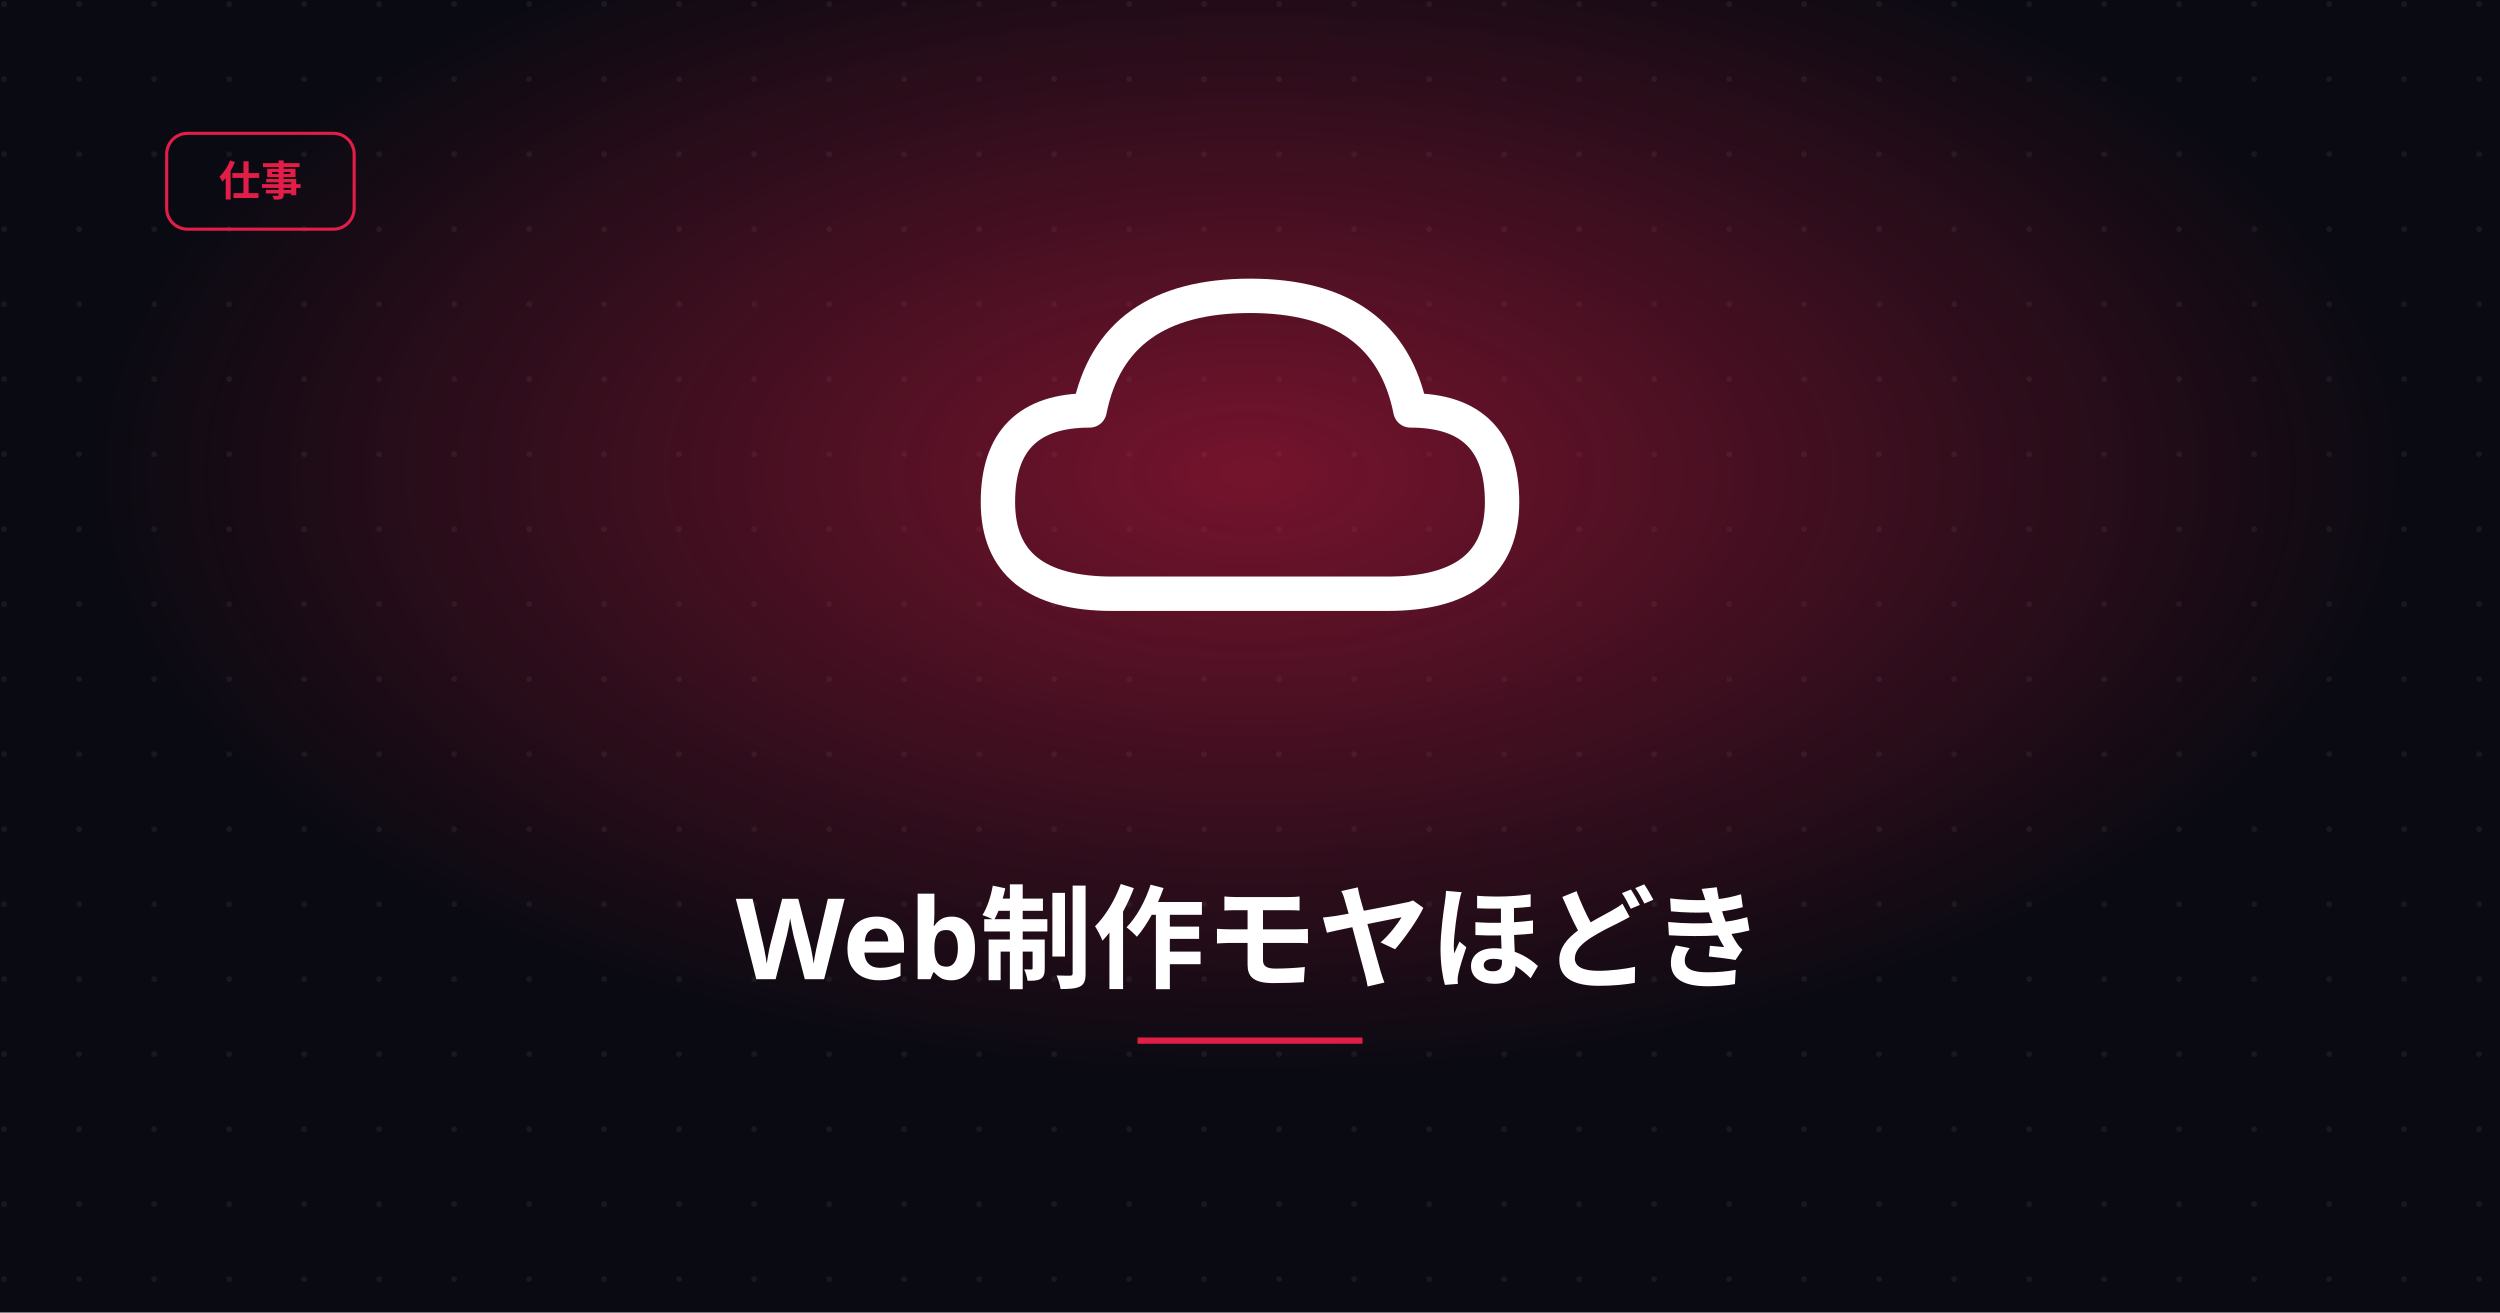
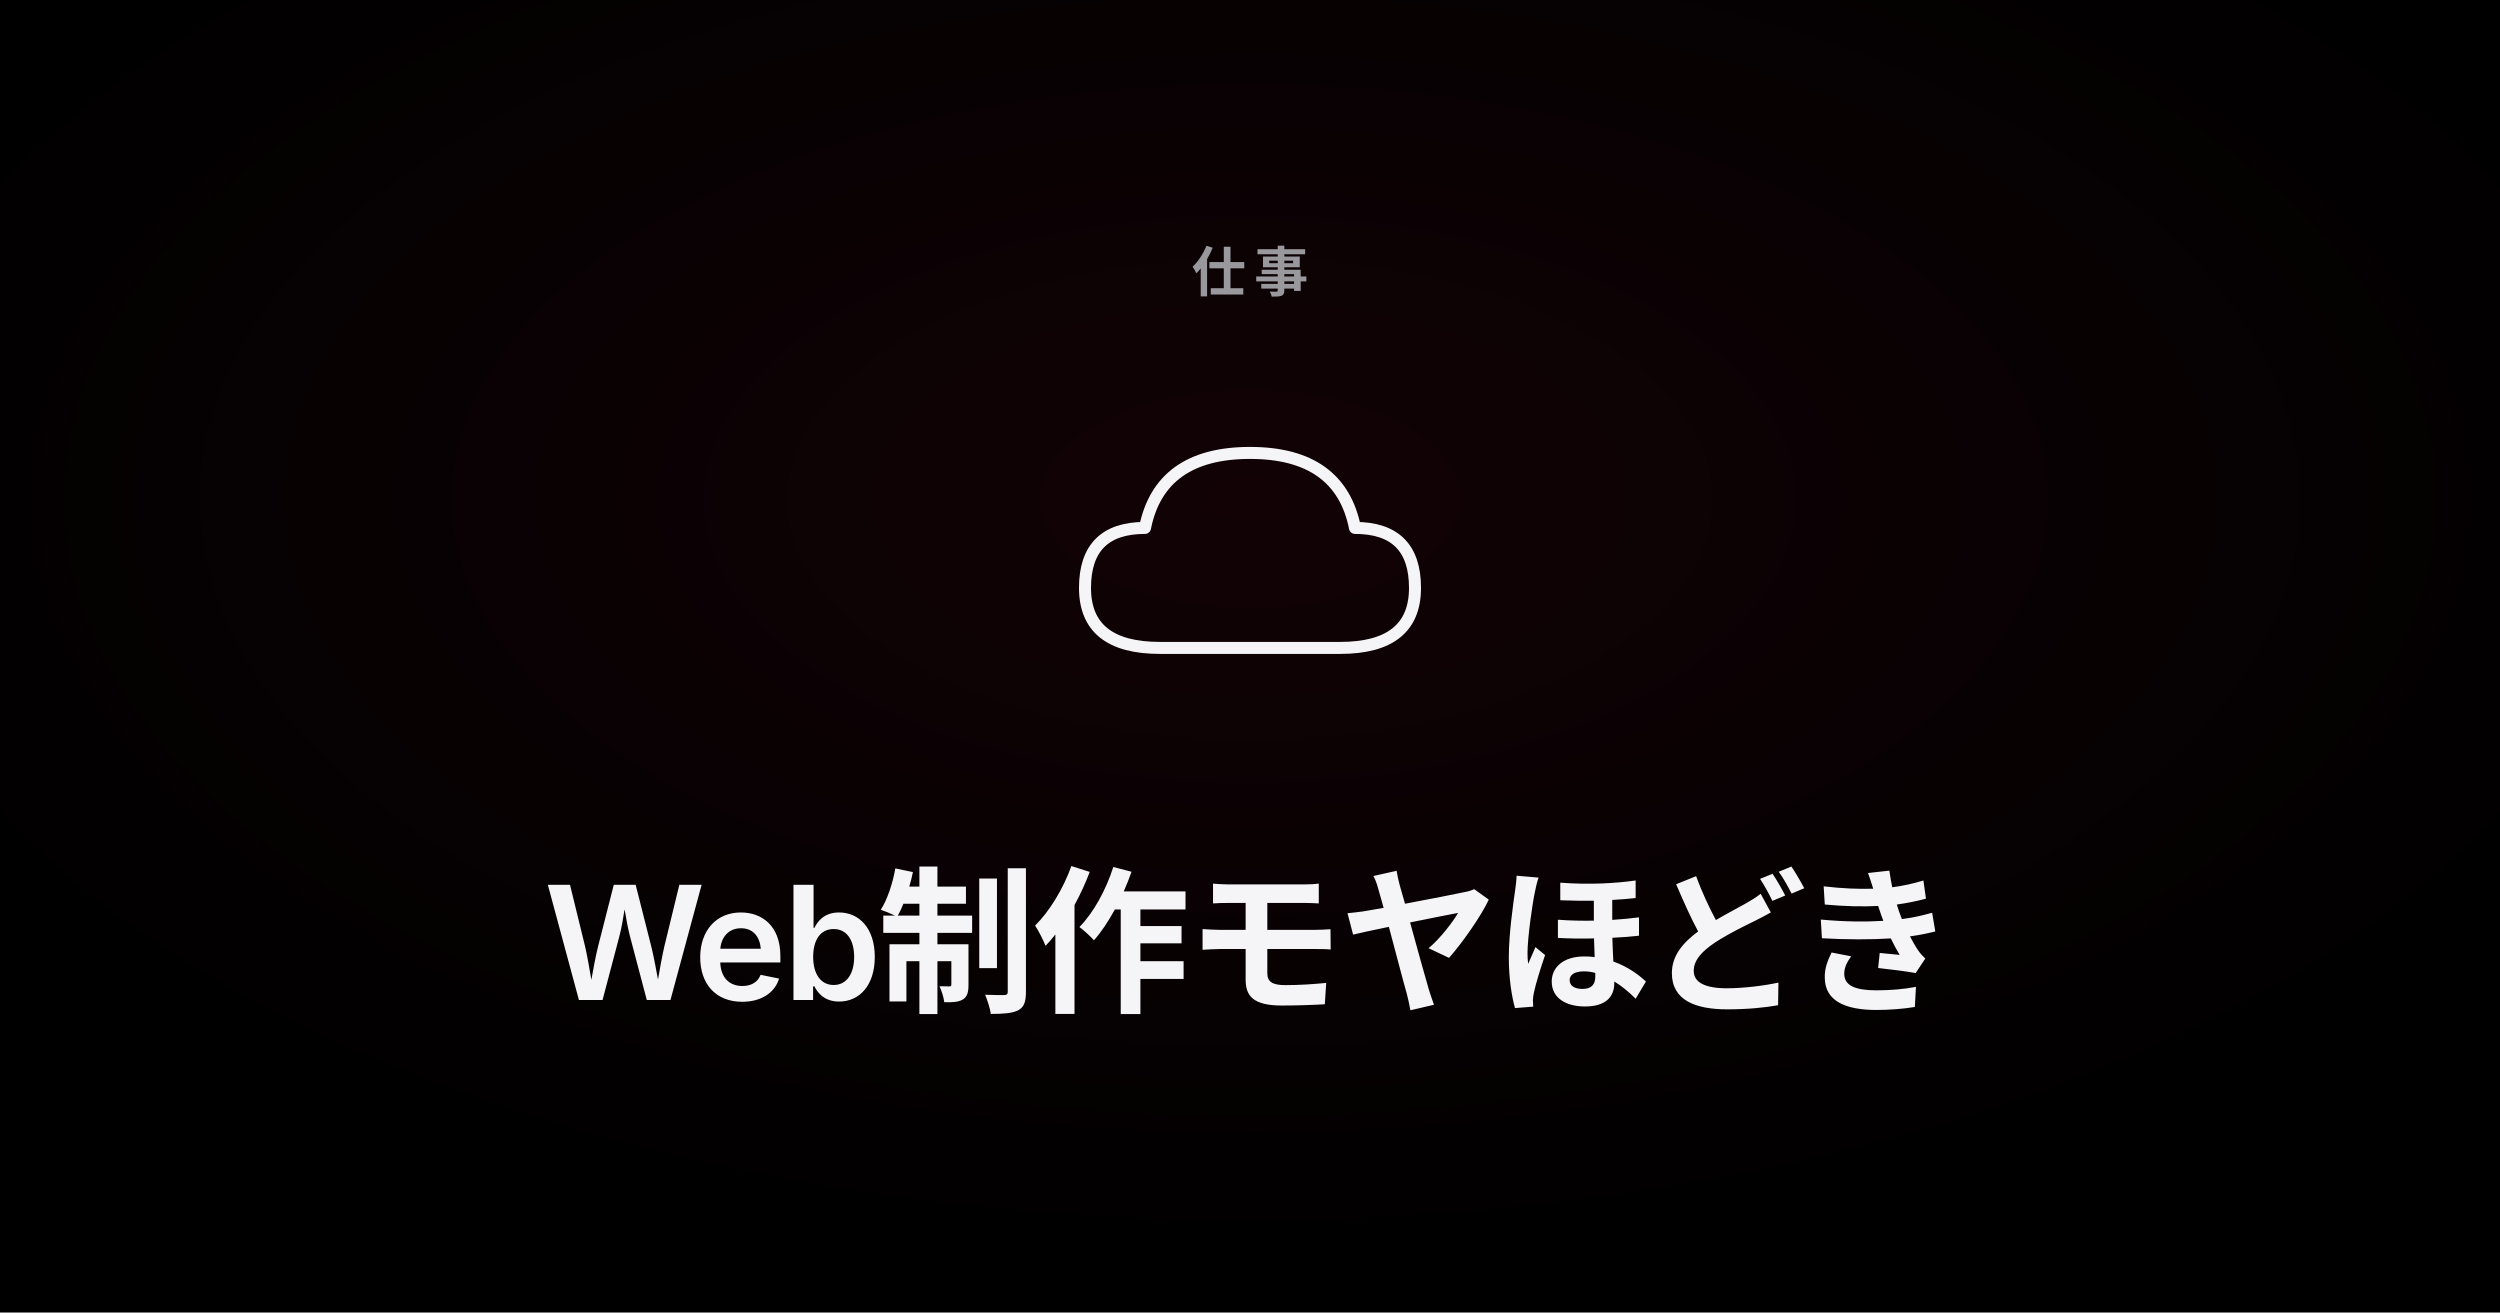
<svg xmlns="http://www.w3.org/2000/svg" viewBox="0 0 1200 630">
  <defs>
-     <radialGradient id="mn-glow" cx="50%" cy="36%" r="46%">
-       <stop offset="0%" stop-color="#e11d48" stop-opacity="0.5" />
+     <radialGradient id="wash" cx="50%" cy="38%" r="60%">
+       <stop offset="0%" stop-color="#e11d48" stop-opacity="0.08" />
      <stop offset="100%" stop-color="#e11d48" stop-opacity="0" />
    </radialGradient>
-     <pattern id="mn-dots" width="36" height="36" patternUnits="userSpaceOnUse">
-       <circle cx="2" cy="2" r="1.4" fill="#ffffff" opacity="0.06" />
-     </pattern>
  </defs>
-   <rect width="1200" height="630" fill="#0a0a12" />
-   <rect width="1200" height="630" fill="url(#mn-dots)" />
-   <rect width="1200" height="630" fill="url(#mn-glow)" />
-   <rect x="80" y="64" width="90" height="46" rx="10" fill="none" stroke="#e11d48" stroke-width="1.5" />
-   <text x="125.0" y="94" font-size="20" font-weight="700" fill="#e11d48" text-anchor="middle" font-family="'Noto Sans JP', sans-serif">仕事</text>
-   <g transform="translate(600 230) scale(5.5) translate(-32 -32)" fill="none" stroke="#ffffff" stroke-width="3" stroke-linecap="round" stroke-linejoin="round">
+   <rect width="1200" height="630" fill="#000000" />
+   <rect width="1200" height="630" fill="url(#wash)" />
+   <text x="600" y="140" font-size="26" font-weight="600" letter-spacing="4" text-anchor="middle" fill="#98989d" font-family="-apple-system, 'Hiragino Sans', 'Noto Sans JP', sans-serif">仕事</text>
+   <g transform="translate(600 275) scale(3.6) translate(-32 -32)" fill="none" stroke="#f5f5f7" stroke-width="1.6" stroke-linecap="round" stroke-linejoin="round">
    <path d="M20 42 Q10 42 10 34 Q10 26 18 26 Q20 16 32 16 Q44 16 46 26 Q54 26 54 34 Q54 42 44 42 Z" />
  </g>
-   <text x="600" y="470" font-size="54" font-weight="900" text-anchor="middle" fill="#ffffff" font-family="'Noto Sans JP', sans-serif">Web制作モヤほどき</text>
-   <rect x="546" y="498" width="108" height="3" fill="#e11d48" />
+   <text x="600" y="480" font-size="76" font-weight="600" text-anchor="middle" fill="#f5f5f7" font-family="-apple-system, 'Hiragino Sans', 'Noto Sans JP', sans-serif" letter-spacing="-2">Web制作モヤほどき</text>
</svg>
